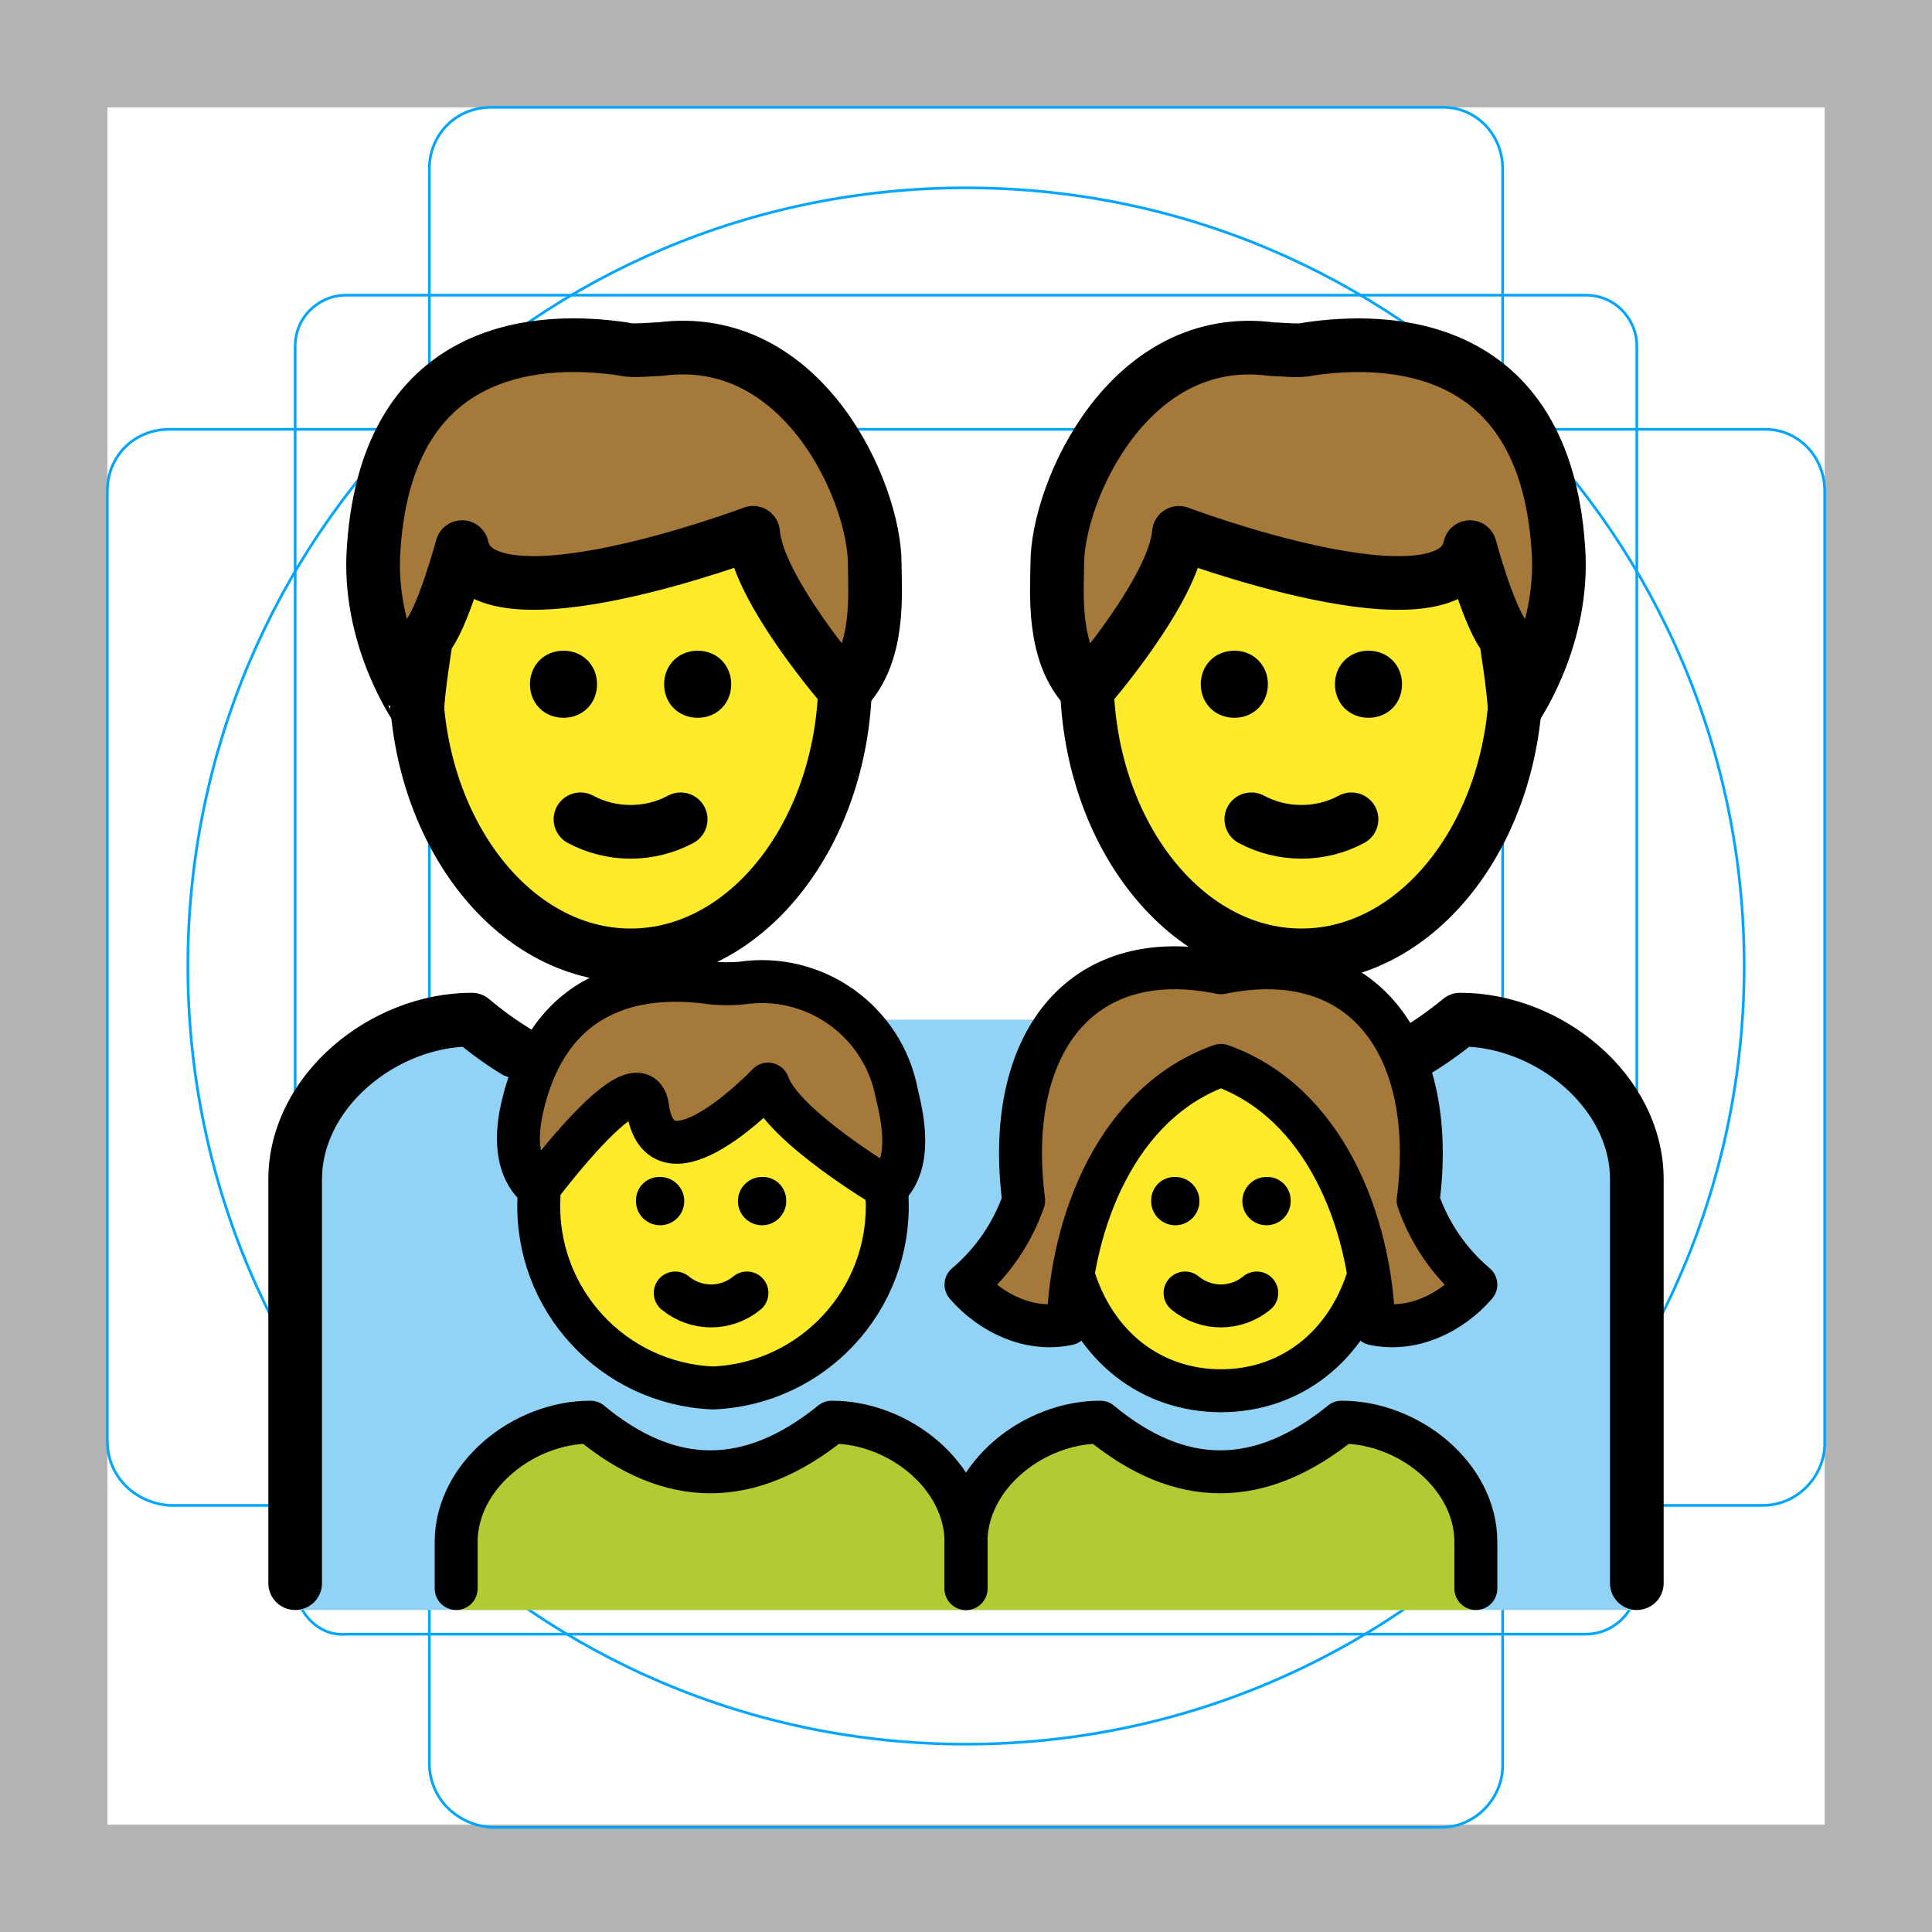
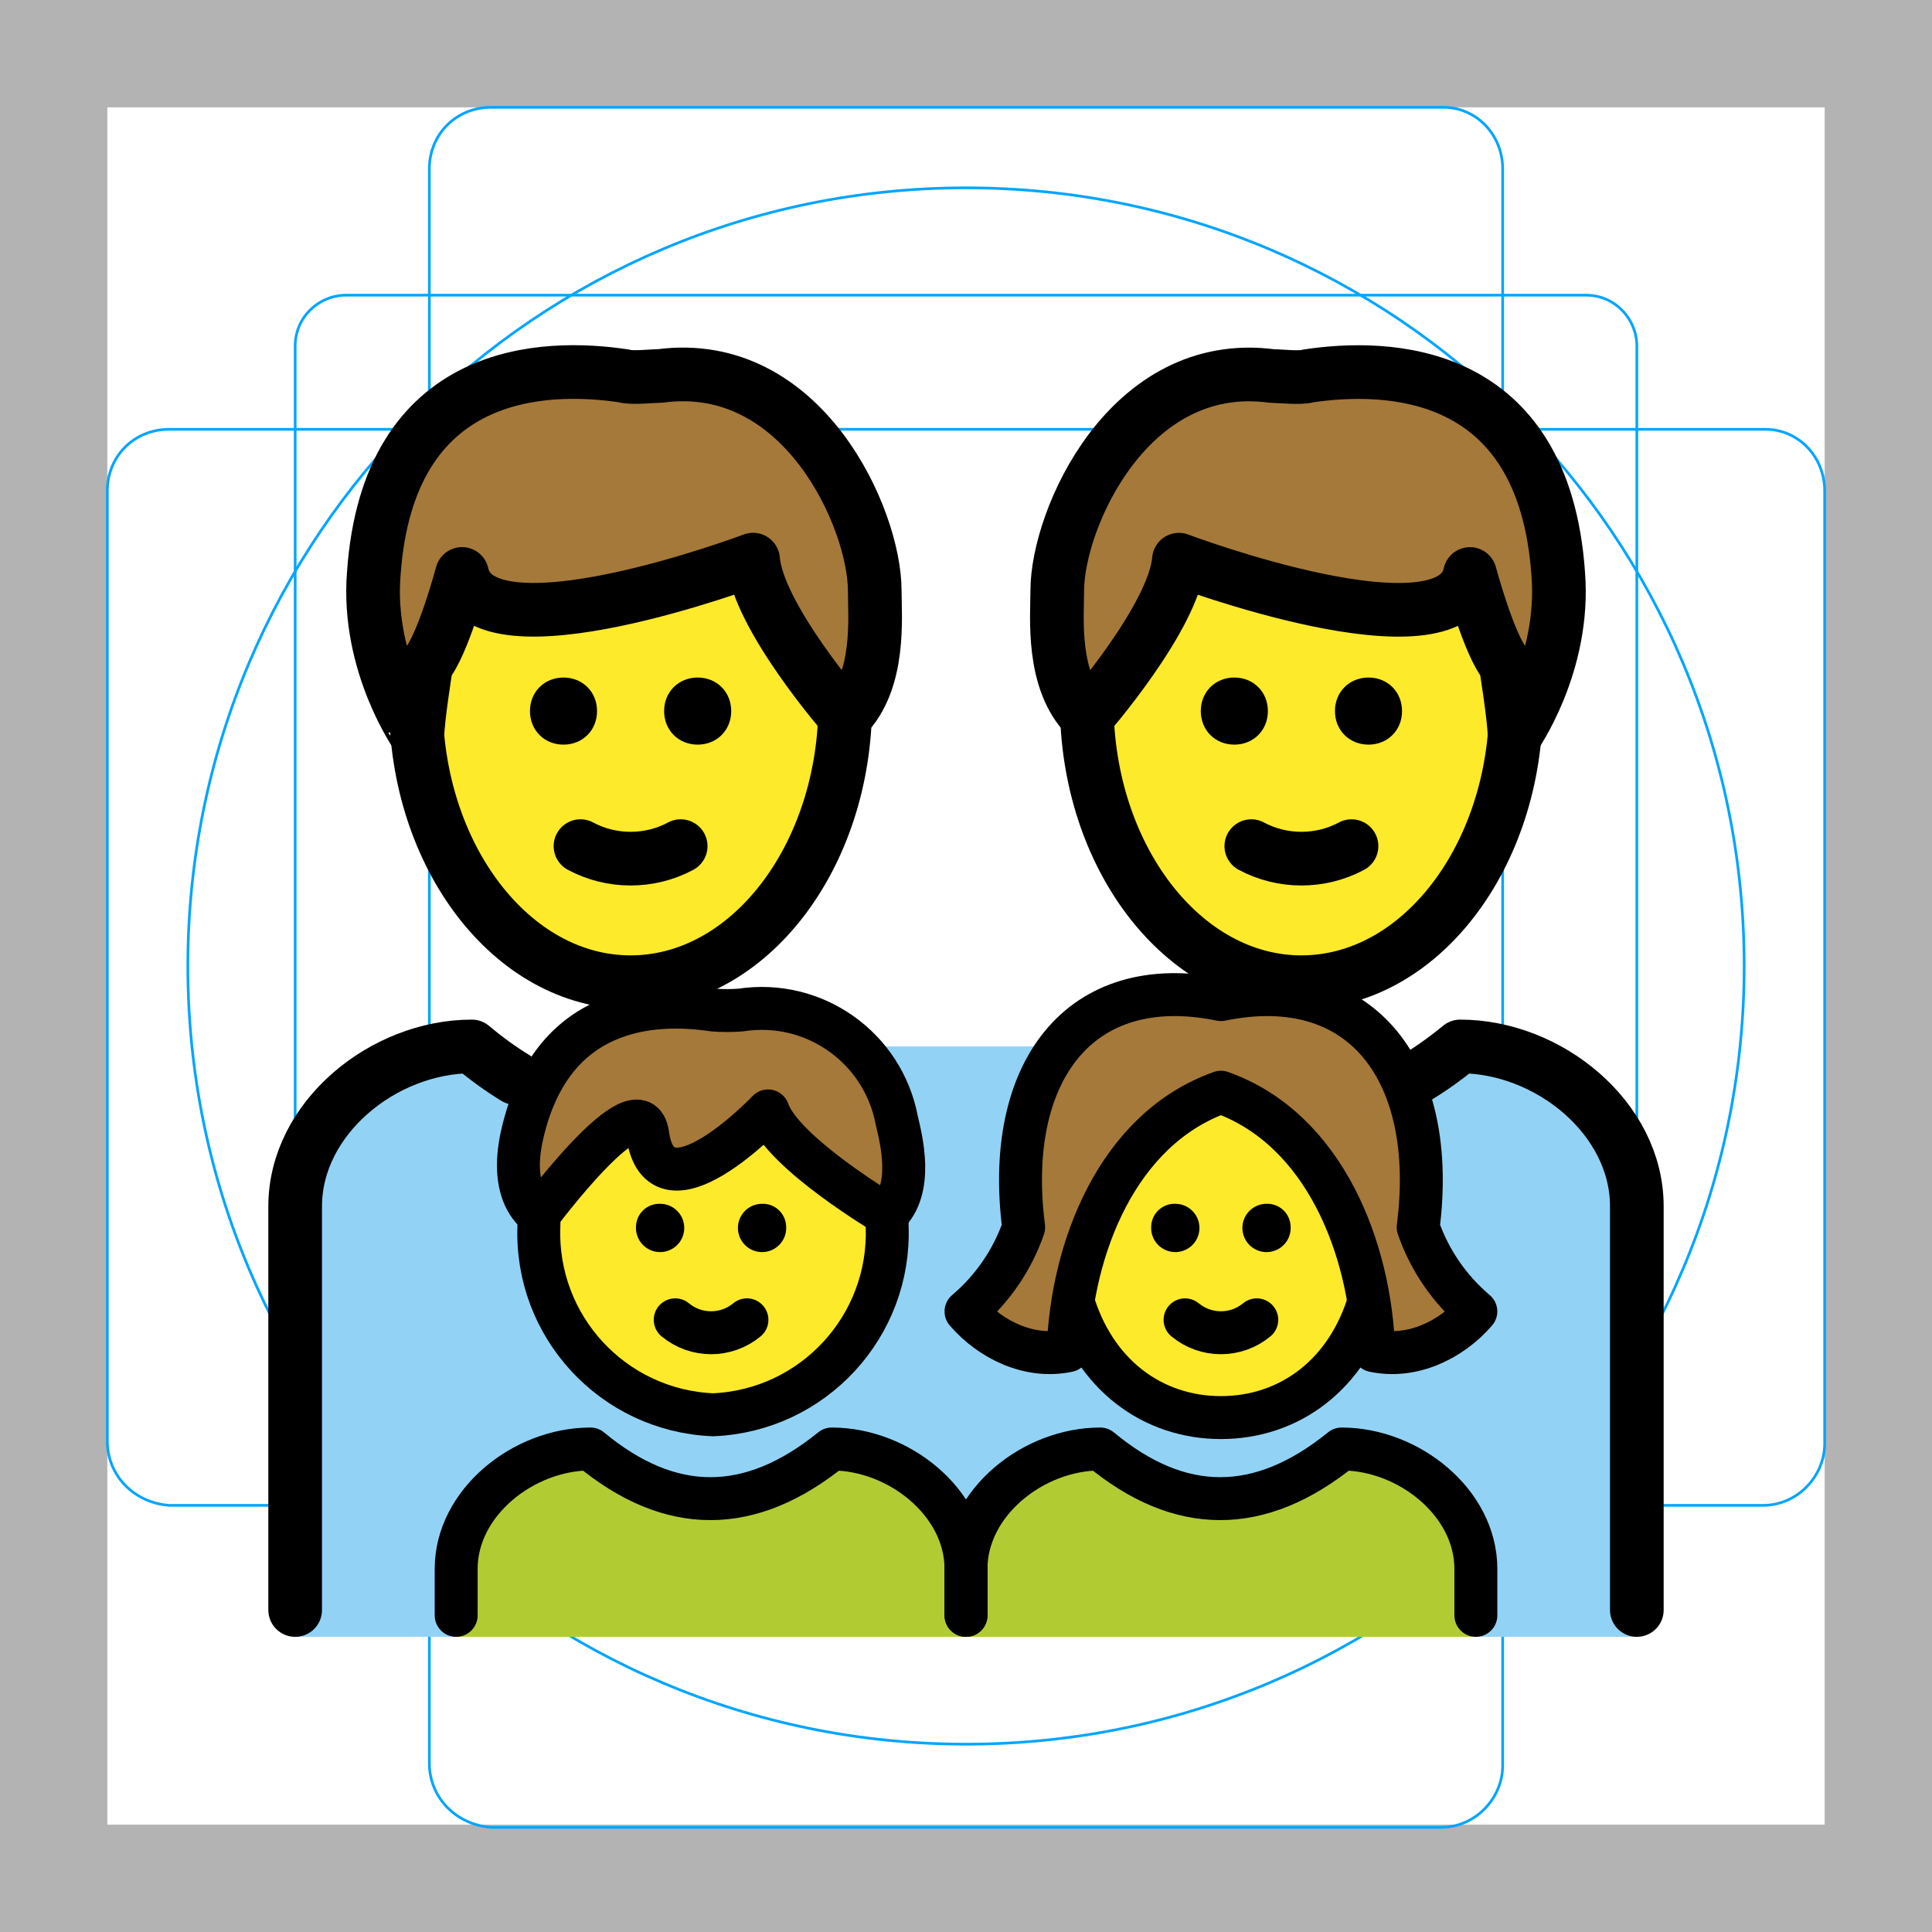
<svg xmlns="http://www.w3.org/2000/svg" id="emoji" x="0" y="0" viewBox="0 0 72 72" version="1.1">
  <g id="grid">
    <path fill="#B3B3B3" d="M68,4v64H4V4H68 M72,0H0v72h72V0z" />
    <path fill="none" stroke="#00A5FF" stroke-miterlimit="10" stroke-width="0.1" d="M12.9,11h46.2c1.1,0,1.9,0.9,1.9,1.9l0,0V59 c0,1.1-0.9,1.9-1.9,1.9H12.9C11.9,61,11,60.1,11,59l0,0V12.9C11,11.8,11.9,11,12.9,11L12.9,11z" />
    <path fill="none" stroke="#00A5FF" stroke-miterlimit="10" stroke-width="0.1" d="M18.3,4h35.5C55,4,56,5,56,6.3v59.5 c0,1.2-1,2.3-2.3,2.3H18.3C17,68,16,67,16,65.7V6.3C16,5,17,4,18.3,4z" />
    <path fill="none" stroke="#00A5FF" stroke-miterlimit="10" stroke-width="0.1" d="M68,18.3v35.5c0,1.2-1,2.3-2.3,2.3H6.3 C5,56,4,55,4,53.7V18.3C4,17,5,16,6.3,16h59.5C67,16,68,17,68,18.3z" />
    <circle cx="36" cy="36" r="29" fill="none" stroke="#00A5FF" stroke-miterlimit="10" stroke-width="0.1" />
  </g>
  <g id="color">
-     <path fill="#92D3F5" d="M11,60V43.955c0-3.289,3.292-5.957,6.584-5.957c3.915,3.289,7.829,3.289,11.833,0h13.167 c3.915,3.289,7.829,3.289,11.833,0c3.292,0,6.584,2.667,6.584,5.957V60" />
-     <path fill="#B1CC33" d="M17,60v-2.533C17,55,19.502,53,22.004,53c2.975,2.467,5.95,2.467,8.993,0 C33.498,53,36,55,36,57.467V60" />
-     <path fill="#B1CC33" d="M36,60v-2.533C36,55,38.502,53,41.004,53c2.975,2.467,5.95,2.467,8.993,0 c2.502,0,5.004,2,5.004,4.467V60" />
+     <path fill="#92D3F5" d="M11,61V44.955c0-3.289,3.292-5.957,6.584-5.957c3.915,3.289,7.829,3.289,11.833,0h13.167 c3.915,3.289,7.829,3.289,11.833,0c3.292,0,6.584,2.667,6.584,5.957V61" />
+     <path fill="#B1CC33" d="M17,61v-2.533C17,56,19.502,54,22.004,54c2.975,2.467,5.95,2.467,8.993,0 C33.498,54,36,56,36,58.467V61" />
+     <path fill="#B1CC33" d="M36,61v-2.533C36,56,38.502,54,41.004,54c2.975,2.467,5.95,2.467,8.993,0 c2.502,0,5.004,2,5.004,4.467V61" />
  </g>
  <g id="hair">
-     <path fill="#A57939" d="M13.929,20.39c0.533-7.735,6.401-7.824,9.335-7.379c0.267,0.089,1.067,0,1.334,0 c5.334-0.711,8.001,5.334,8.001,8.001c0,0.978,0.226,3.365-1.108,4.699c0,0-3.248-3.721-3.426-5.855 c0,0-10.135,3.823-10.846,0.533c0,0-0.711,2.667-1.334,3.378c0,0-0.329,2.045-0.329,2.667 C15.556,26.436,13.662,23.769,13.929,20.39z" />
-     <path fill="#A57939" d="M45.5,39.704c3.864,1.37,5.567,5.827,5.694,9.631c1.423,0.308,2.883-0.39,3.806-1.461 c-0.985-0.834-1.727-1.917-2.149-3.136c0.737-5.725-2.03-9.579-7.351-8.486c-5.321-1.093-8.088,2.761-7.351,8.486 c-0.422,1.219-1.165,2.302-2.149,3.136c0.923,1.071,2.383,1.769,3.806,1.461 C39.933,45.531,41.636,41.074,45.5,39.704z" />
-     <path fill="#A57939" d="M24.136,41.272c0.469,3.363,4.487-0.871,4.487-0.871c0.549,1.574,4.425,3.867,4.425,3.867 c1.032-0.956,0.526-2.853,0.372-3.514c-0.511-2.713-3.079-4.532-5.808-4.114c-0.344,0.028-0.689,0.028-1.032,0 c-2.271-0.337-6.03-0.148-7.12,4.643c-0.532,2.338,0.624,2.984,0.624,2.984S23.848,39.209,24.136,41.272z" />
-     <path fill="#A57939" d="M56.444,26.436c0-0.622-0.329-2.667-0.329-2.667c-0.622-0.711-1.334-3.378-1.334-3.378 c-0.711,3.289-10.846-0.533-10.846-0.533c-0.178,2.134-3.426,5.855-3.426,5.855 c-1.334-1.334-1.108-3.721-1.108-4.699c0-2.667,2.667-8.713,8.001-8.001c0.267,0,1.067,0.089,1.334,0 c2.934-0.445,8.802-0.356,9.335,7.379C58.338,23.769,56.444,26.436,56.444,26.436z" />
+     <path fill="#A57939" d="M13.929,21.39c0.533-7.735,6.401-7.824,9.335-7.379c0.267,0.089,1.067,0,1.334,0 c5.334-0.711,8.001,5.334,8.001,8.001c0,0.978,0.226,3.365-1.108,4.699c0,0-3.248-3.721-3.426-5.855 c0,0-10.135,3.823-10.846,0.533c0,0-0.711,2.667-1.334,3.378c0,0-0.329,2.045-0.329,2.667 C15.556,27.436,13.662,24.769,13.929,21.39z" />
+     <path fill="#A57939" d="M45.5,40.704c3.864,1.37,5.567,5.827,5.694,9.631c1.423,0.308,2.883-0.39,3.806-1.461 c-0.985-0.834-1.727-1.917-2.149-3.136c0.737-5.725-2.03-9.579-7.351-8.486c-5.321-1.093-8.088,2.761-7.351,8.486 c-0.422,1.219-1.165,2.302-2.149,3.136c0.923,1.071,2.383,1.769,3.806,1.461 C39.933,46.531,41.636,42.074,45.5,40.704z" />
+     <path fill="#A57939" d="M24.136,42.272c0.469,3.363,4.487-0.871,4.487-0.871c0.549,1.574,4.425,3.867,4.425,3.867 c1.032-0.956,0.526-2.853,0.372-3.514c-0.511-2.713-3.079-4.532-5.808-4.114c-0.344,0.028-0.689,0.028-1.032,0 c-2.271-0.337-6.03-0.148-7.12,4.643c-0.532,2.338,0.624,2.984,0.624,2.984S23.848,40.209,24.136,42.272z" />
+     <path fill="#A57939" d="M56.444,27.436c0-0.622-0.329-2.667-0.329-2.667c-0.622-0.711-1.334-3.378-1.334-3.378 c-0.711,3.289-10.846-0.533-10.846-0.533c-0.178,2.134-3.426,5.855-3.426,5.855 c-1.334-1.334-1.108-3.721-1.108-4.699c0-2.667,2.667-8.713,8.001-8.001c0.267,0,1.067,0.089,1.334,0 c2.934-0.445,8.802-0.356,9.335,7.379C58.338,24.769,56.444,27.436,56.444,27.436z" />
  </g>
  <g id="skin">
-     <path fill="#FCEA2B" d="M28.045,19.857c0,0-10.135,3.823-10.846,0.533c0,0-0.711,2.667-1.334,3.378 c0,0-0.319,1.984-0.327,2.635c0.459,5.148,3.841,9.2,7.943,9.2c4.286,0,7.782-4.426,7.981-9.903 C31.357,25.58,28.22,21.955,28.045,19.857z" />
-     <path fill="#FCEA2B" d="M28.622,40.401c0,0-4.018,4.234-4.487,0.871c-0.258-1.846-3.293,2.005-3.928,2.834 c-0.074,0.336-0.123,0.567-0.123,0.589c-0.144,3.731,2.758,6.875,6.489,7.031c3.731-0.156,6.632-3.3,6.489-7.031 c0-0.03-0.059-0.226-0.15-0.509C32.232,43.771,29.111,41.803,28.622,40.401z" />
-     <path fill="#FCEA2B" d="M51.003,47.517c-0.014-0.054-0.017-0.111-0.032-0.165c-0.55-3.175-2.237-6.54-5.471-7.649 c-3.234,1.109-4.921,4.473-5.471,7.649c-0.015,0.054-0.019,0.11-0.032,0.165c0.84,2.754,2.995,4.312,5.503,4.312 C48.009,51.829,50.164,50.271,51.003,47.517z" />
-     <path fill="#FCEA2B" d="M40.538,25.701c0.199,5.477,3.695,9.903,7.981,9.903c4.102,0,7.484-4.052,7.943-9.2 c-0.009-0.651-0.327-2.635-0.327-2.635c-0.622-0.711-1.334-3.378-1.334-3.378 c-0.711,3.289-10.846-0.533-10.846-0.533C43.78,21.955,40.643,25.58,40.538,25.701z" />
+     <path fill="#FCEA2B" d="M28.045,20.857c0,0-10.135,3.823-10.846,0.533c0,0-0.711,2.667-1.334,3.378 c0,0-0.319,1.984-0.327,2.635c0.459,5.148,3.841,9.2,7.943,9.2c4.286,0,7.782-4.426,7.981-9.903 C31.357,26.58,28.22,22.955,28.045,20.857z" />
+     <path fill="#FCEA2B" d="M28.622,41.401c0,0-4.018,4.234-4.487,0.871c-0.258-1.846-3.293,2.005-3.928,2.834 c-0.074,0.336-0.123,0.567-0.123,0.589c-0.144,3.731,2.758,6.875,6.489,7.031c3.731-0.156,6.632-3.3,6.489-7.031 c0-0.03-0.059-0.226-0.15-0.509C32.232,44.771,29.111,42.803,28.622,41.401z" />
+     <path fill="#FCEA2B" d="M51.003,48.517c-0.014-0.054-0.017-0.111-0.032-0.165c-0.55-3.175-2.237-6.54-5.471-7.649 c-3.234,1.109-4.921,4.473-5.471,7.649c-0.015,0.054-0.019,0.11-0.032,0.165c0.84,2.754,2.995,4.312,5.503,4.312 C48.009,52.829,50.164,51.271,51.003,48.517z" />
+     <path fill="#FCEA2B" d="M40.538,26.701c0.199,5.477,3.695,9.903,7.981,9.903c4.102,0,7.484-4.052,7.943-9.2 c-0.009-0.651-0.327-2.635-0.327-2.635c-0.622-0.711-1.334-3.378-1.334-3.378 c-0.711,3.289-10.846-0.533-10.846-0.533C43.78,22.955,40.643,26.58,40.538,26.701z" />
  </g>
  <g id="line">
-     <path fill="none" stroke="#000000" stroke-miterlimit="10" stroke-width="2" d="M31.5,24.569c0,0.184,0,0.368,0,0.644 c0,5.701-3.586,10.391-8,10.391s-8-4.69-8-10.391c0-0.184,0-0.368,0-0.644" />
-     <path fill="none" stroke="#000000" stroke-linecap="round" stroke-linejoin="round" stroke-width="2" d="M13.929,20.39 c0.533-7.735,6.401-7.824,9.335-7.379c0.267,0.089,1.067,0,1.334,0c5.334-0.711,8.001,5.334,8.001,8.001 c0,0.978,0.226,3.365-1.108,4.699c0,0-3.248-3.721-3.426-5.855c0,0-10.135,3.823-10.846,0.533 c0,0-0.711,2.667-1.334,3.378c0,0-0.329,2.045-0.329,2.667C15.556,26.436,13.662,23.769,13.929,20.39z" />
-     <path fill="none" stroke="#000000" stroke-linecap="round" stroke-linejoin="round" stroke-width="2" d="M11,59V43.955 c0-3.289,3.292-5.957,6.584-5.957c0.541,0.455,1.082,0.846,1.623,1.175" />
-     <path fill="none" stroke="#000000" stroke-linecap="round" stroke-linejoin="round" stroke-width="2" d="M52.645,39.242 c0.589-0.343,1.179-0.757,1.771-1.244c3.292,0,6.584,2.667,6.584,5.957V59" />
-     <path d="M22.25,25.5c0,0.714-0.536,1.25-1.25,1.25s-1.25-0.536-1.25-1.25s0.536-1.25,1.25-1.25S22.25,24.786,22.25,25.5" />
-     <path d="M27.25,25.5c0,0.714-0.536,1.25-1.25,1.25s-1.25-0.536-1.25-1.25s0.536-1.25,1.25-1.25S27.25,24.786,27.25,25.5" />
-     <path fill="none" stroke="#000000" stroke-linecap="round" stroke-linejoin="round" stroke-width="2" d="M21.633,30.533 c1.156,0.622,2.578,0.622,3.734,0" />
-     <path d="M48.098,44.702c0.033,0.496-0.342,0.925-0.838,0.958c-0.496,0.033-0.925-0.342-0.958-0.838 s0.342-0.925,0.838-0.958c0.02-0.001,0.04-0.002,0.06-0.002C47.68,43.846,48.081,44.222,48.098,44.702z" />
-     <path fill="none" stroke="#000000" stroke-linecap="round" stroke-linejoin="round" stroke-width="1.6" d="M44.164,48.186 c0.775,0.642,1.897,0.642,2.672,0" />
-     <path fill="none" stroke="#000000" stroke-miterlimit="10" stroke-width="1.6" d="M51.044,47.407 c-0.814,2.827-3,4.422-5.544,4.422h0.001c-2.544,0-4.73-1.595-5.544-4.422" />
-     <path d="M43.8,43.862c0.02,0,0.04,0.001,0.06,0.002c0.496,0.033,0.871,0.462,0.838,0.958 s-0.462,0.871-0.958,0.838c-0.496-0.033-0.871-0.462-0.838-0.958C42.919,44.222,43.32,43.846,43.8,43.862z" />
-     <path fill="none" stroke="#000000" stroke-linecap="round" stroke-linejoin="round" stroke-width="1.6" d="M17,59.2v-1.733 C17,55,19.502,53,22.004,53c2.975,2.467,5.95,2.467,8.993,0C33.498,53,36,55,36,57.467V59.2" />
-     <path fill="none" stroke="#000000" stroke-linecap="round" stroke-linejoin="round" stroke-width="1.6" d="M36,59.2v-1.733 C36,55,38.502,53,41.004,53c2.975,2.467,5.95,2.467,8.993,0c2.502,0,5.004,2,5.004,4.467V59.2" />
-     <path d="M29.298,44.702c0.033,0.496-0.342,0.925-0.838,0.958c-0.496,0.033-0.925-0.342-0.958-0.838 s0.342-0.925,0.838-0.958c0.02-0.001,0.04-0.002,0.06-0.002C28.88,43.846,29.282,44.222,29.298,44.702z" />
-     <path fill="none" stroke="#000000" stroke-linecap="round" stroke-linejoin="round" stroke-width="1.6" d="M25.164,48.186 c0.775,0.642,1.897,0.642,2.672,0" />
-     <path d="M24.6,43.862c0.02,0,0.04,0.001,0.06,0.002c0.496,0.033,0.871,0.462,0.838,0.958 s-0.462,0.871-0.958,0.838c-0.496-0.033-0.871-0.462-0.838-0.958C23.718,44.222,24.12,43.846,24.6,43.862z" />
-     <path fill="none" stroke="#000000" stroke-linecap="round" stroke-linejoin="round" stroke-width="1.6" d="M45.5,39.704 c3.864,1.37,5.567,5.827,5.694,9.631c1.423,0.308,2.883-0.39,3.806-1.461c-0.985-0.834-1.727-1.917-2.149-3.136 c0.737-5.725-2.03-9.579-7.351-8.486c-5.321-1.093-8.088,2.761-7.351,8.486c-0.422,1.219-1.165,2.302-2.149,3.136 c0.923,1.071,2.383,1.769,3.806,1.461C39.933,45.531,41.636,41.074,45.5,39.704z" />
-     <path fill="none" stroke="#000000" stroke-miterlimit="10" stroke-width="1.6" d="M33.049,44.268 c0.008,0.141,0.012,0.283,0.012,0.426c0.144,3.731-2.758,6.875-6.489,7.031c-3.731-0.156-6.632-3.3-6.489-7.031 c0-0.095,0.002-0.19,0.005-0.284" />
-     <path fill="none" stroke="#000000" stroke-linecap="round" stroke-linejoin="round" stroke-width="1.6" d="M24.136,41.272 c0.469,3.363,4.487-0.871,4.487-0.871c0.549,1.574,4.425,3.867,4.425,3.867c1.032-0.956,0.526-2.853,0.372-3.514 c-0.511-2.713-3.079-4.532-5.808-4.114c-0.344,0.028-0.689,0.028-1.032,0c-2.271-0.337-6.03-0.148-7.12,4.643 c-0.532,2.338,0.624,2.984,0.624,2.984S23.848,39.209,24.136,41.272z" />
-     <path fill="none" stroke="#000000" stroke-linecap="round" stroke-linejoin="round" stroke-width="2" d="M46.633,30.533 c1.156,0.622,2.578,0.622,3.734,0" />
-     <path fill="none" stroke="#000000" stroke-miterlimit="10" stroke-width="2" d="M56.5,24.569c0,0.276,0,0.46,0,0.644 c0,5.701-3.586,10.391-8,10.391s-8-4.69-8-10.391c0-0.276,0-0.46,0-0.644" />
-     <path fill="none" stroke="#000000" stroke-linecap="round" stroke-linejoin="round" stroke-width="2" d="M56.444,26.436 c0-0.622-0.329-2.667-0.329-2.667c-0.622-0.711-1.334-3.378-1.334-3.378c-0.711,3.289-10.846-0.533-10.846-0.533 c-0.178,2.134-3.426,5.855-3.426,5.855c-1.334-1.334-1.108-3.721-1.108-4.699c0-2.667,2.667-8.713,8.001-8.001 c0.267,0,1.067,0.089,1.334,0c2.934-0.445,8.802-0.356,9.335,7.379C58.338,23.769,56.444,26.436,56.444,26.436z" />
-     <path d="M49.75,25.5c0-0.714,0.536-1.25,1.25-1.25c0.714,0,1.25,0.536,1.25,1.25s-0.536,1.25-1.25,1.25 C50.286,26.75,49.75,26.214,49.75,25.5" />
-     <path d="M44.75,25.5c0-0.714,0.536-1.25,1.25-1.25c0.714,0,1.25,0.536,1.25,1.25s-0.536,1.25-1.25,1.25 C45.286,26.75,44.75,26.214,44.75,25.5" />
+     <path fill="none" stroke="#000000" stroke-miterlimit="10" stroke-width="2" d="M31.5,25.569c0,0.184,0,0.368,0,0.644 c0,5.701-3.586,10.391-8,10.391s-8-4.69-8-10.391c0-0.184,0-0.368,0-0.644" />
+     <path fill="none" stroke="#000000" stroke-linecap="round" stroke-linejoin="round" stroke-width="2" d="M13.929,21.39 c0.533-7.735,6.401-7.824,9.335-7.379c0.267,0.089,1.067,0,1.334,0c5.334-0.711,8.001,5.334,8.001,8.001 c0,0.978,0.226,3.365-1.108,4.699c0,0-3.248-3.721-3.426-5.855c0,0-10.135,3.823-10.846,0.533 c0,0-0.711,2.667-1.334,3.378c0,0-0.329,2.045-0.329,2.667C15.556,27.436,13.662,24.769,13.929,21.39z" />
+     <path fill="none" stroke="#000000" stroke-linecap="round" stroke-linejoin="round" stroke-width="2" d="M11,60V44.955 c0-3.289,3.292-5.957,6.584-5.957c0.541,0.455,1.082,0.846,1.623,1.175" />
+     <path fill="none" stroke="#000000" stroke-linecap="round" stroke-linejoin="round" stroke-width="2" d="M52.645,40.242 c0.589-0.343,1.179-0.757,1.771-1.244c3.292,0,6.584,2.667,6.584,5.957V60" />
+     <path d="M22.25,26.5c0,0.714-0.536,1.25-1.25,1.25s-1.25-0.536-1.25-1.25s0.536-1.25,1.25-1.25S22.25,25.786,22.25,26.5" />
+     <path d="M27.25,26.5c0,0.714-0.536,1.25-1.25,1.25s-1.25-0.536-1.25-1.25s0.536-1.25,1.25-1.25S27.25,25.786,27.25,26.5" />
+     <path fill="none" stroke="#000000" stroke-linecap="round" stroke-linejoin="round" stroke-width="2" d="M21.633,31.533 c1.156,0.622,2.578,0.622,3.734,0" />
+     <path d="M48.098,45.702c0.033,0.496-0.342,0.925-0.838,0.958c-0.496,0.033-0.925-0.342-0.958-0.838 s0.342-0.925,0.838-0.958c0.02-0.001,0.04-0.002,0.06-0.002C47.68,44.846,48.081,45.222,48.098,45.702z" />
+     <path fill="none" stroke="#000000" stroke-linecap="round" stroke-linejoin="round" stroke-width="1.6" d="M44.164,49.186 c0.775,0.642,1.897,0.642,2.672,0" />
+     <path fill="none" stroke="#000000" stroke-miterlimit="10" stroke-width="1.6" d="M51.044,48.407 c-0.814,2.827-3,4.422-5.544,4.422h0.001c-2.544,0-4.73-1.595-5.544-4.422" />
+     <path d="M43.8,44.862c0.02,0,0.04,0.001,0.06,0.002c0.496,0.033,0.871,0.462,0.838,0.958 s-0.462,0.871-0.958,0.838c-0.496-0.033-0.871-0.462-0.838-0.958C42.919,45.222,43.32,44.846,43.8,44.862z" />
+     <path fill="none" stroke="#000000" stroke-linecap="round" stroke-linejoin="round" stroke-width="1.6" d="M17,60.2v-1.733 C17,56,19.502,54,22.004,54c2.975,2.467,5.95,2.467,8.993,0C33.498,54,36,56,36,58.467V60.2" />
+     <path fill="none" stroke="#000000" stroke-linecap="round" stroke-linejoin="round" stroke-width="1.6" d="M36,60.2v-1.733 C36,56,38.502,54,41.004,54c2.975,2.467,5.95,2.467,8.993,0c2.502,0,5.004,2,5.004,4.467V60.2" />
+     <path d="M29.298,45.702c0.033,0.496-0.342,0.925-0.838,0.958c-0.496,0.033-0.925-0.342-0.958-0.838 s0.342-0.925,0.838-0.958c0.02-0.001,0.04-0.002,0.06-0.002C28.88,44.846,29.282,45.222,29.298,45.702z" />
+     <path fill="none" stroke="#000000" stroke-linecap="round" stroke-linejoin="round" stroke-width="1.6" d="M25.164,49.186 c0.775,0.642,1.897,0.642,2.672,0" />
+     <path d="M24.6,44.862c0.02,0,0.04,0.001,0.06,0.002c0.496,0.033,0.871,0.462,0.838,0.958 s-0.462,0.871-0.958,0.838c-0.496-0.033-0.871-0.462-0.838-0.958C23.718,45.222,24.12,44.846,24.6,44.862z" />
+     <path fill="none" stroke="#000000" stroke-linecap="round" stroke-linejoin="round" stroke-width="1.6" d="M45.5,40.704 c3.864,1.37,5.567,5.827,5.694,9.631c1.423,0.308,2.883-0.39,3.806-1.461c-0.985-0.834-1.727-1.917-2.149-3.136 c0.737-5.725-2.03-9.579-7.351-8.486c-5.321-1.093-8.088,2.761-7.351,8.486c-0.422,1.219-1.165,2.302-2.149,3.136 c0.923,1.071,2.383,1.769,3.806,1.461C39.933,46.531,41.636,42.074,45.5,40.704z" />
+     <path fill="none" stroke="#000000" stroke-miterlimit="10" stroke-width="1.6" d="M33.049,45.268 c0.008,0.141,0.012,0.283,0.012,0.426c0.144,3.731-2.758,6.875-6.489,7.031c-3.731-0.156-6.632-3.3-6.489-7.031 c0-0.095,0.002-0.19,0.005-0.284" />
+     <path fill="none" stroke="#000000" stroke-linecap="round" stroke-linejoin="round" stroke-width="1.6" d="M24.136,42.272 c0.469,3.363,4.487-0.871,4.487-0.871c0.549,1.574,4.425,3.867,4.425,3.867c1.032-0.956,0.526-2.853,0.372-3.514 c-0.511-2.713-3.079-4.532-5.808-4.114c-0.344,0.028-0.689,0.028-1.032,0c-2.271-0.337-6.03-0.148-7.12,4.643 c-0.532,2.338,0.624,2.984,0.624,2.984S23.848,40.209,24.136,42.272z" />
+     <path fill="none" stroke="#000000" stroke-linecap="round" stroke-linejoin="round" stroke-width="2" d="M46.633,31.533 c1.156,0.622,2.578,0.622,3.734,0" />
+     <path fill="none" stroke="#000000" stroke-miterlimit="10" stroke-width="2" d="M56.5,25.569c0,0.276,0,0.46,0,0.644 c0,5.701-3.586,10.391-8,10.391s-8-4.69-8-10.391c0-0.276,0-0.46,0-0.644" />
+     <path fill="none" stroke="#000000" stroke-linecap="round" stroke-linejoin="round" stroke-width="2" d="M56.444,27.436 c0-0.622-0.329-2.667-0.329-2.667c-0.622-0.711-1.334-3.378-1.334-3.378c-0.711,3.289-10.846-0.533-10.846-0.533 c-0.178,2.134-3.426,5.855-3.426,5.855c-1.334-1.334-1.108-3.721-1.108-4.699c0-2.667,2.667-8.713,8.001-8.001 c0.267,0,1.067,0.089,1.334,0c2.934-0.445,8.802-0.356,9.335,7.379C58.338,24.769,56.444,27.436,56.444,27.436z" />
+     <path d="M49.75,26.5c0-0.714,0.536-1.25,1.25-1.25s1.25,0.536,1.25,1.25s-0.536,1.25-1.25,1.25S49.75,27.214,49.75,26.5" />
+     <path d="M44.75,26.5c0-0.714,0.536-1.25,1.25-1.25s1.25,0.536,1.25,1.25s-0.536,1.25-1.25,1.25S44.75,27.214,44.75,26.5" />
  </g>
</svg>
